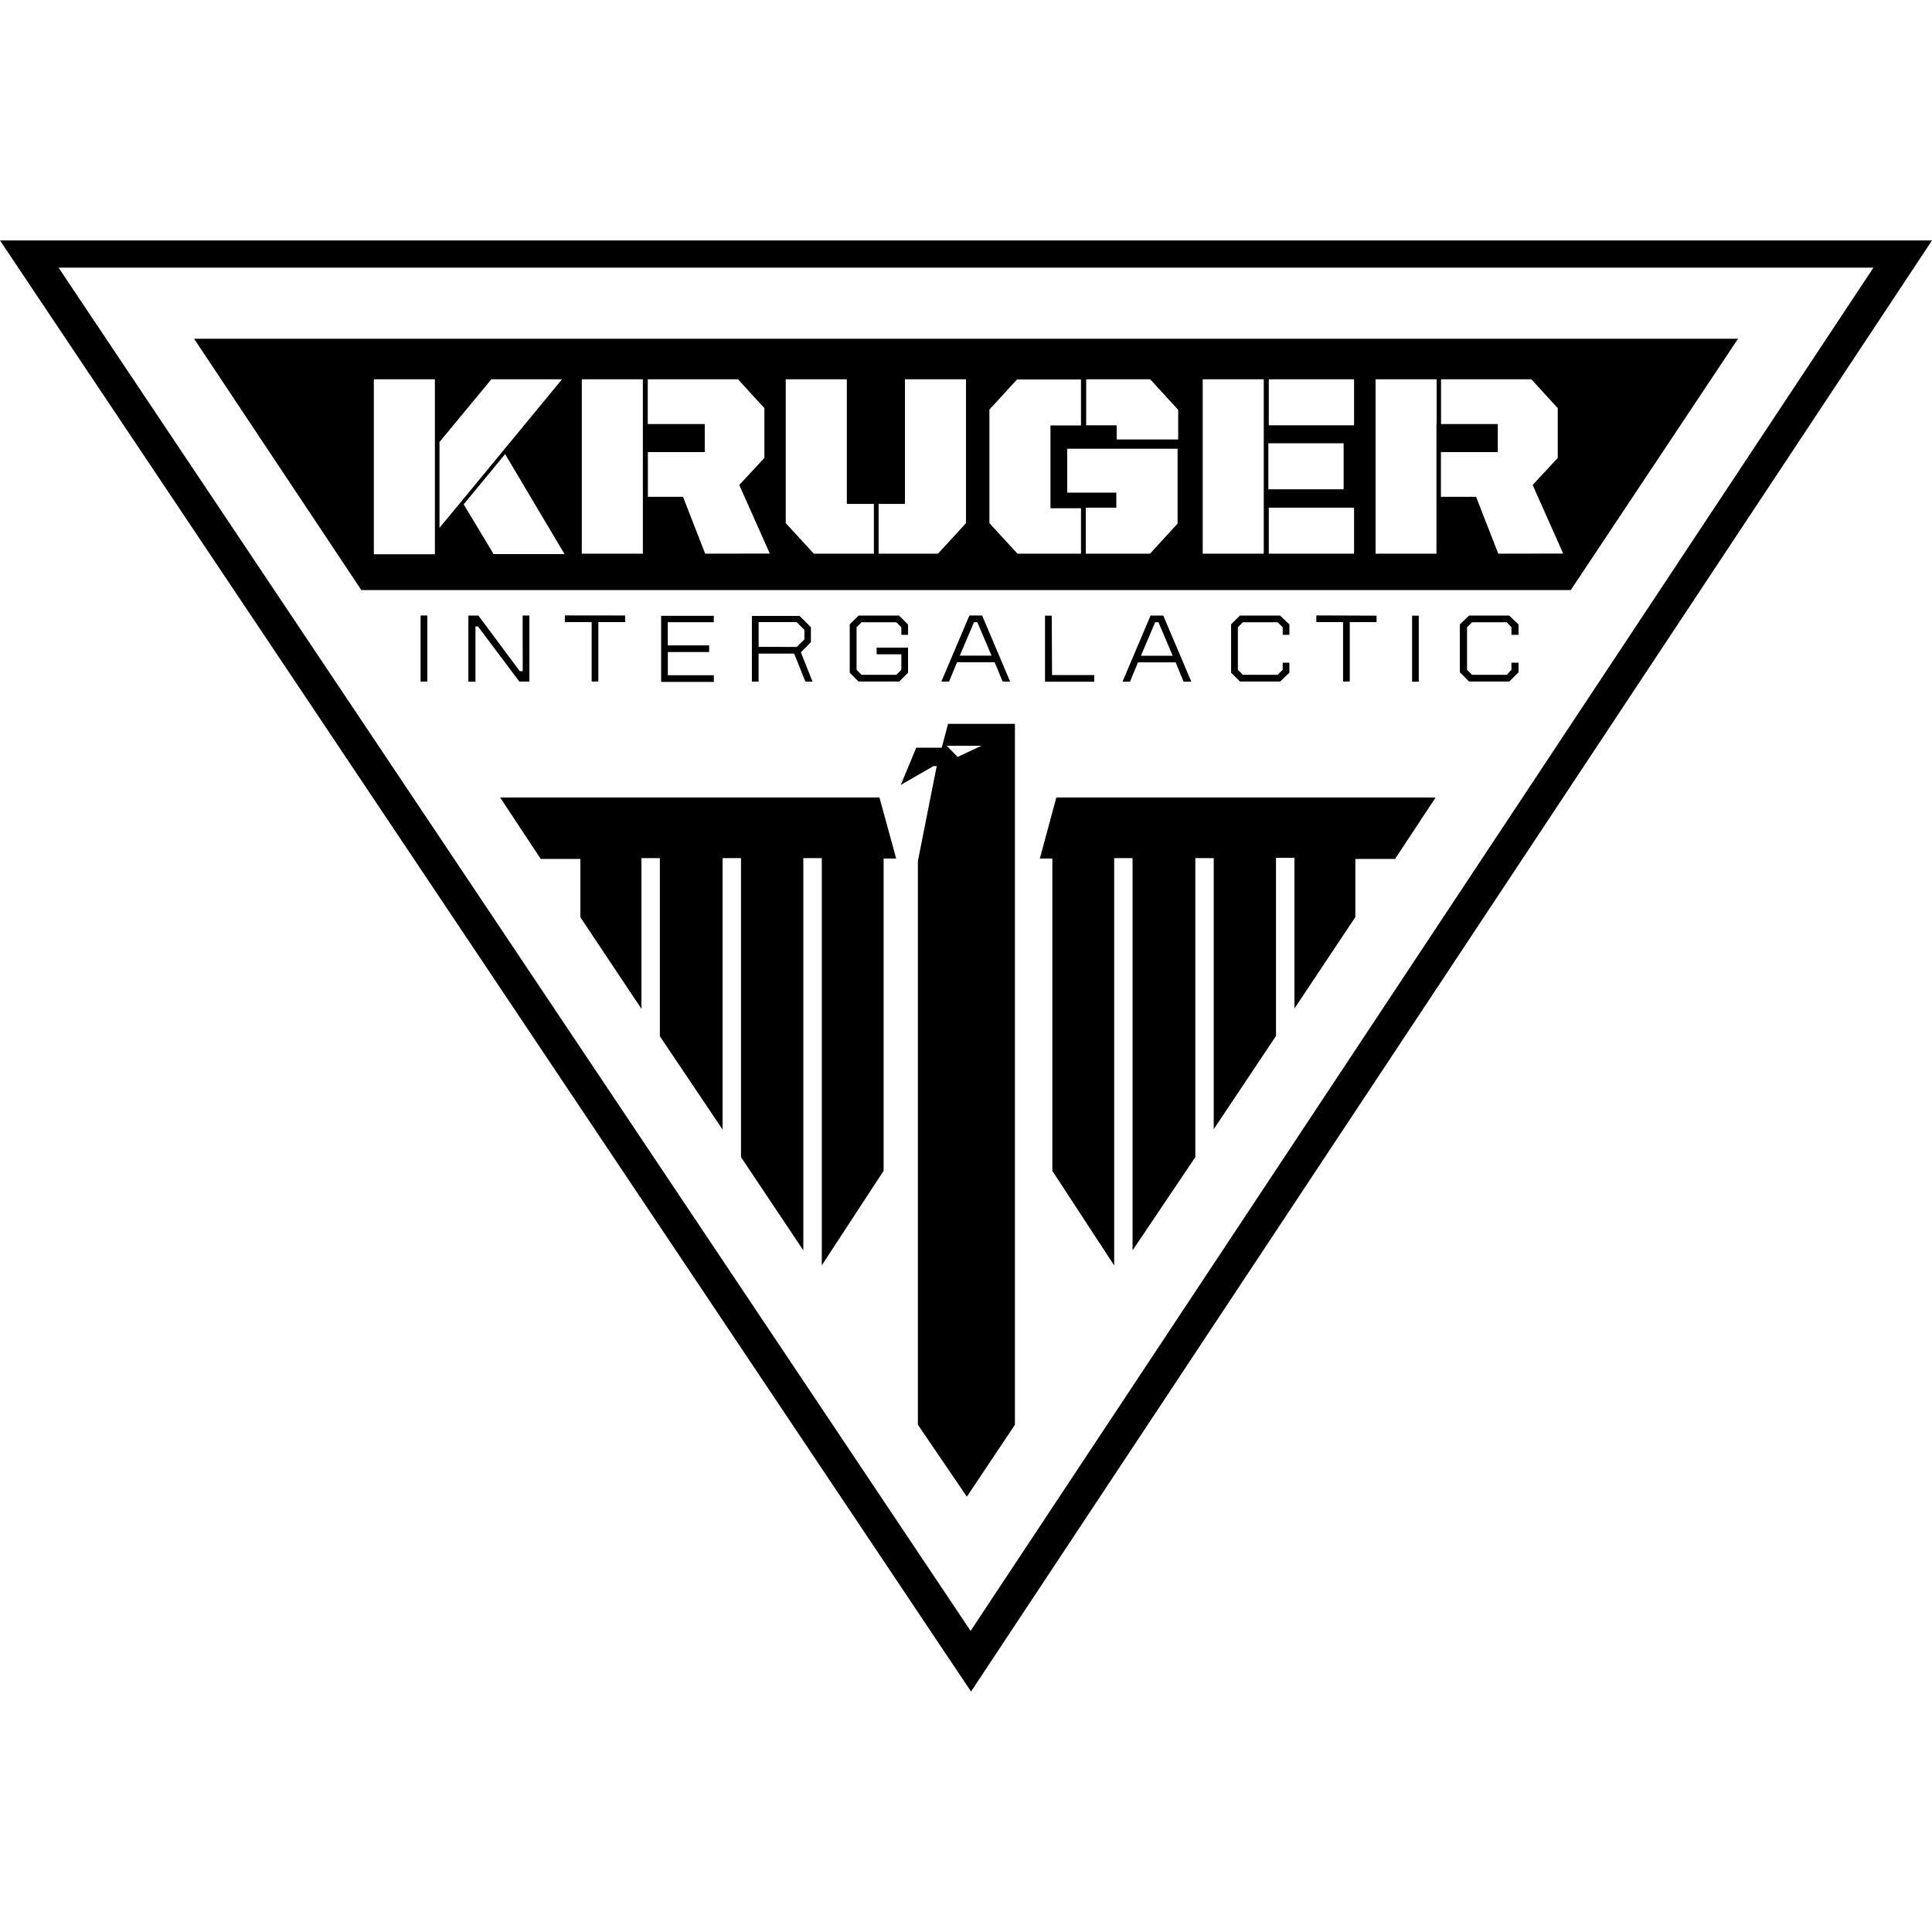
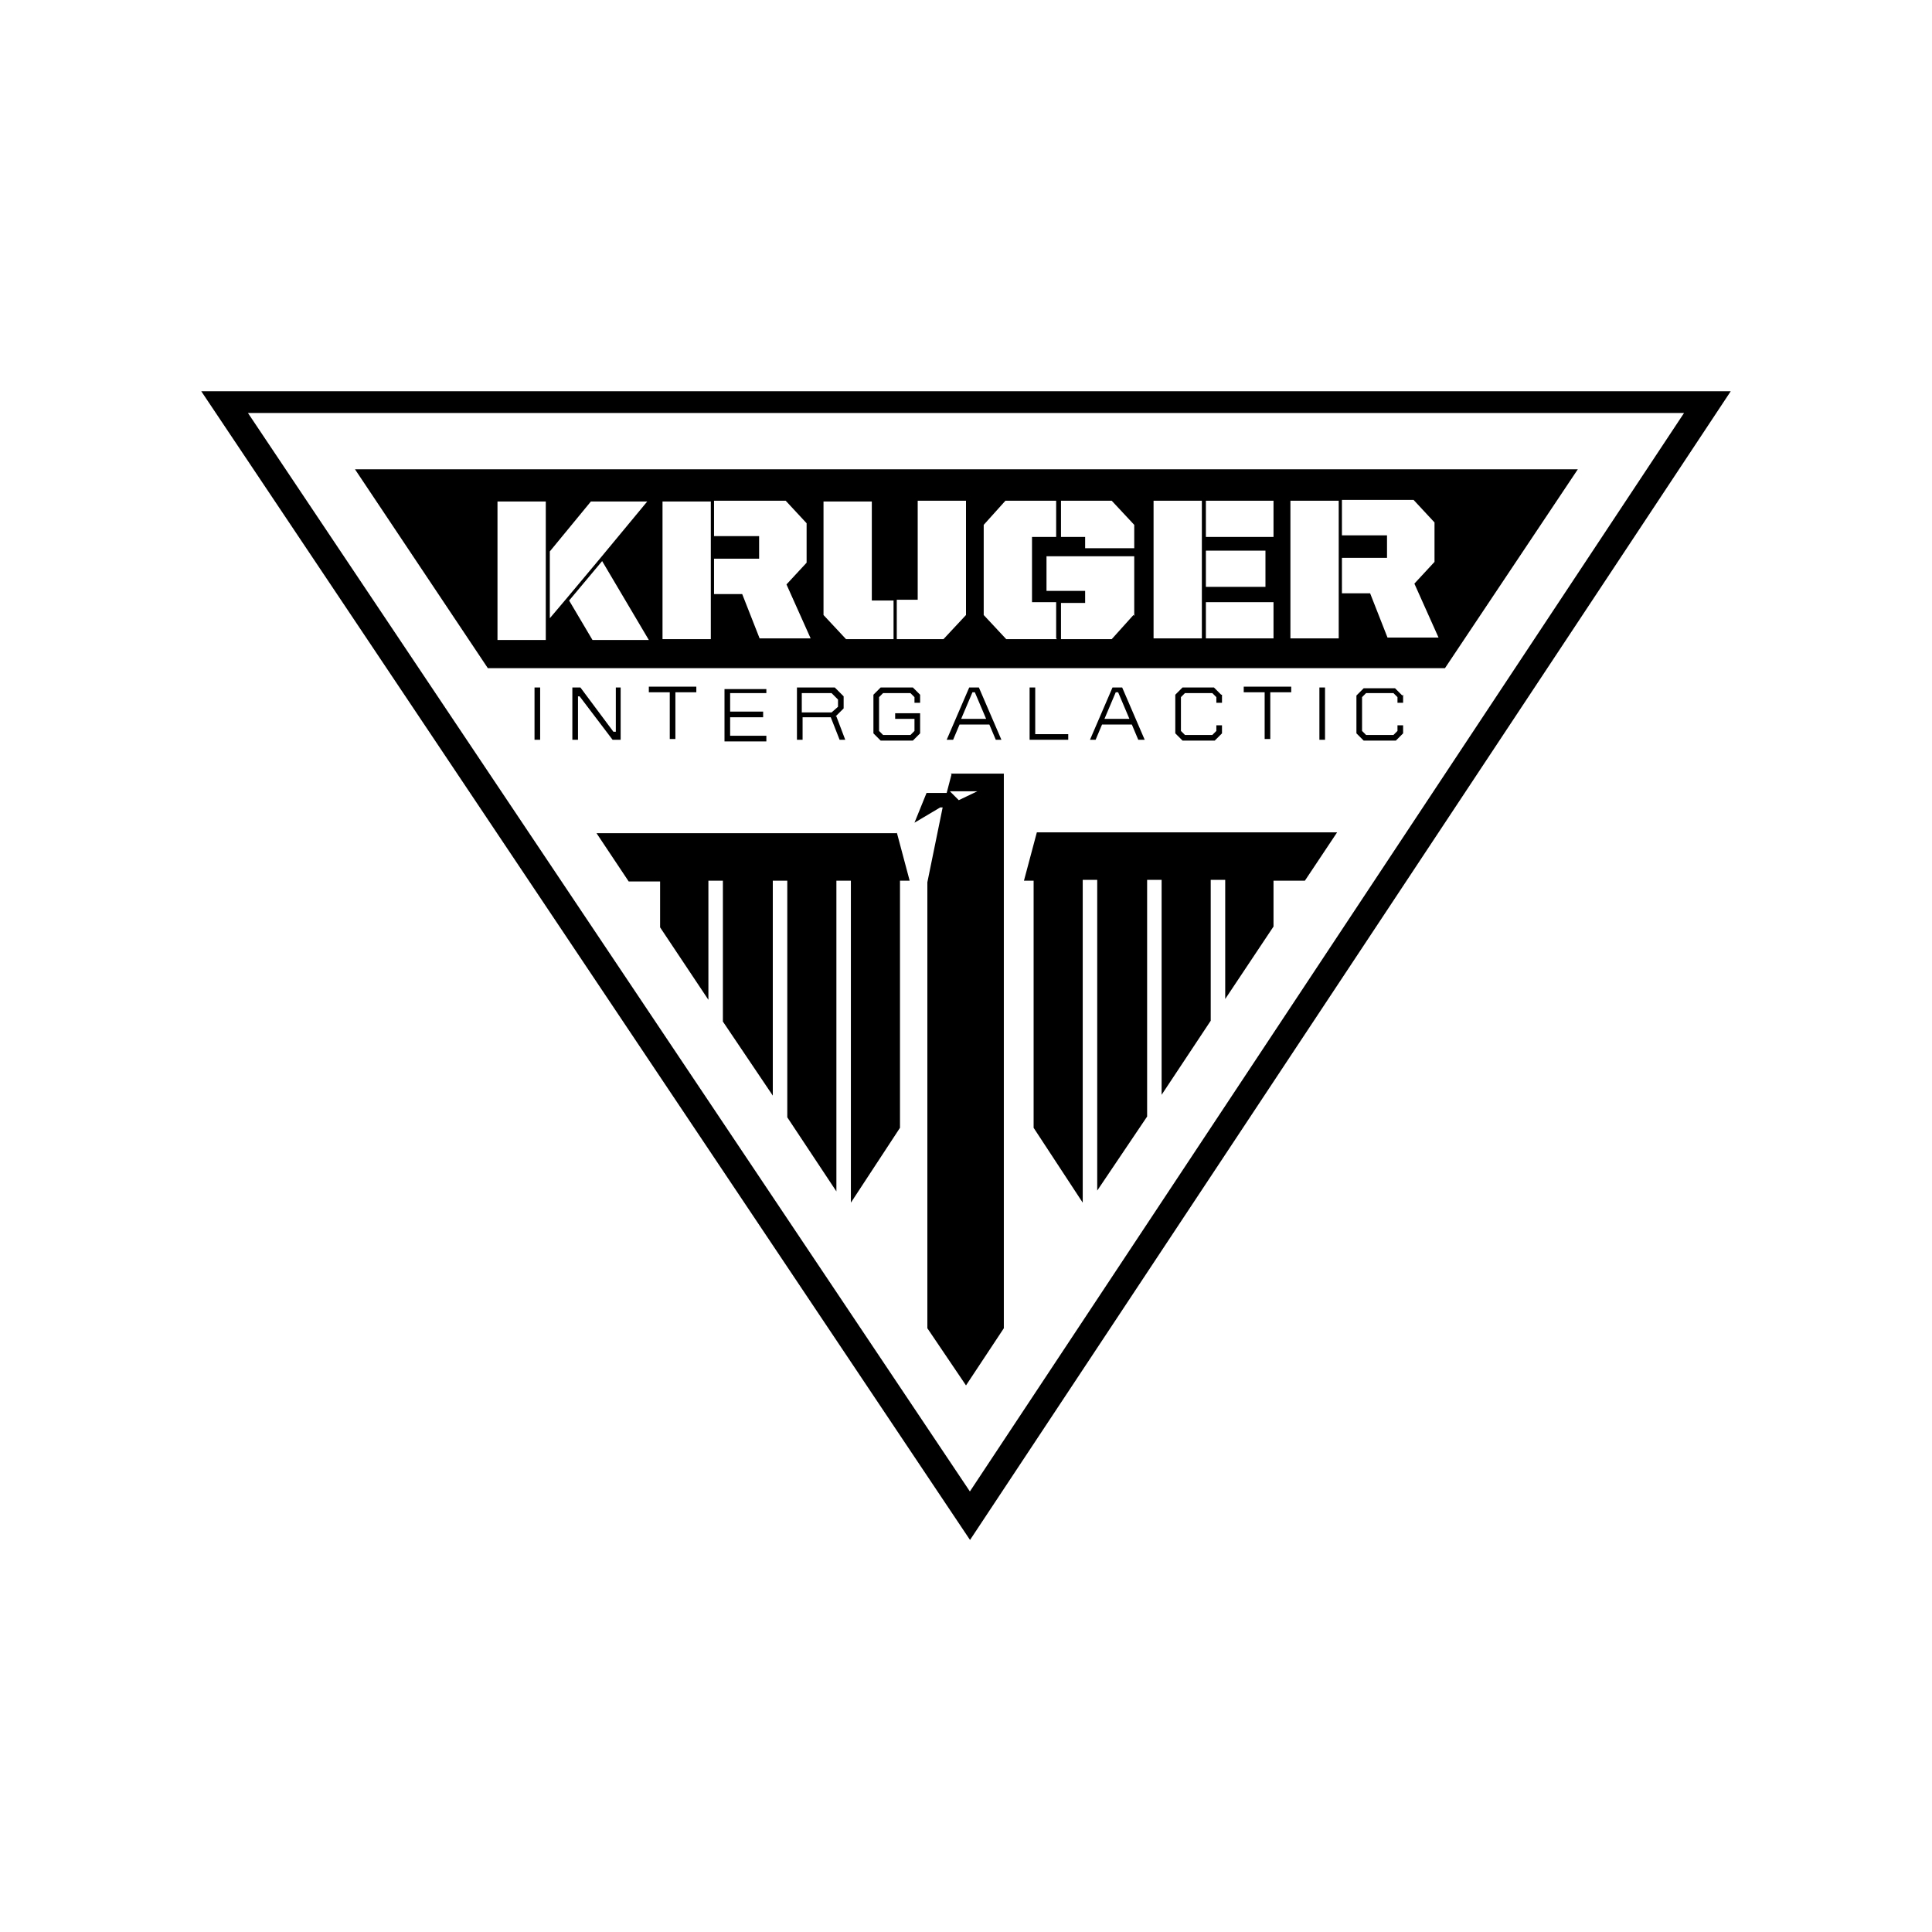
- <svg xmlns="http://www.w3.org/2000/svg" data-name="Layer 1" viewBox="0 0 50 50">
-   <path d="m24.535 18.734-.163.617h-.66l-.4.963.844-.487h.086l-.487 2.457v14.588l1.267 1.862 1.244-1.862V18.734zm.249.855L24.5 19.3h.9zm2.554 1.05h9.816l-1.05 1.59h-1.028v1.505L33.5 26.1v-3.9h-.477v4.61l-1.612 2.414v-7.016h-.476v7.738l-1.624 2.413V22.208h-.476v10.541l-1.6-2.446v-8.084h-.324zm-4.578 0 .433 1.58h-.325V30.3l-1.6 2.446V22.208h-.478v10.151l-1.613-2.413v-7.738H18.7v7.024l-1.623-2.414v-4.61H16.6v3.9l-1.58-2.37v-1.509h-1.026l-1.05-1.59z" />
-   <path d="m0 6.223 25.13 37.554L50 6.223zm25.119 35.985L1.515 6.926h46.97z" class="cls-1" />
-   <path d="m5.022 8.766 4.329 6.505h31.3l4.329-6.505zm6.233 2.078v3.5h-1.58V9.816h1.58zm.119 2.814v-2.219l1.342-1.623h1.829l-1.526 1.851-1.071 1.3-.574.693zm1.4.682L12 13.052l1.072-1.3 1.538 2.588zm3.863-3.366v3.355h-1.58V9.816h1.58zm1.613 3.355-.574-1.472h-.909V11.7h1.472v-.725h-1.475V9.816H19.1l.682.747v1.288l-.65.7.79 1.775zm4.372 0h-1.561l-.726-.79V9.816h1.581v3.225h.7v1.288zm2.378-.79-.725.79h-1.537v-1.288h.682V9.816H25zm2.976.79h-1.645l-.725-.79V10.6l.714-.779h1.656v1.19h-.79v2.143h.79v1.18zm2.5-.779-.714.779H28.1v-1.19h.79v-.39h-1.271v-1.136h2.857v1.937zm0-2.176H28.9v-.368h-.79v-1.19h1.656l.725.79v.768zm2.23 2.955h-1.58V9.816h1.58v4.513zm.119-2.857h1.948v1.19h-1.948zm2.218 2.857h-2.207v-1.19h2.207zm0-3.323h-2.207v-1.19h2.207zm2.132-.032v3.355H35.6V9.816h1.58v1.158zm1.6 3.355-.575-1.472h-.909V11.7h1.472v-.725h-1.469V9.816h2.338l.682.747v1.288l-.649.7.79 1.775zm-27.89 1.6h.174v1.71h-.174zm5.293 0v.171h-.693v1.537h-.173V16.1h-.693v-.173zm2.294.173h-1.19v.6h1.071v.173h-1.069v.6h1.19v.173H17.11v-1.71h1.364zm-4.946-.173h.174v1.71h-.259l-1.071-1.427h-.065v1.429h-.184v-1.71h.26l1.071 1.439h.076zm7.2.952.26-.26v-.389l-.292-.292h-1.235v1.7h.173v-.725h.92l.292.725h.184zm-1.093-.141v-.64h.985l.2.2v.249l-.2.194zm5.779-.811h-.324l-.726 1.71h.2l.206-.5h.974l.206.5h.194l-.725-1.71zm-.573 1.039.368-.866h.086l.368.866zm5.261-1.037h-.324l-.725 1.71h.194l.206-.5h.974l.206.5h.2l-.726-1.71zm-.573 1.039.368-.866h.086l.368.866zm-2.3.5h1.093v.173h-1.275v-1.71h.174zm9.318-1.537h.173v1.71h-.173zm-.92 0v.167h-.693v1.537h-.173V16.1h-.693v-.173zm-12.125.225v.271h-.173v-.195l-.13-.13h-.9l-.129.13v1.1l.129.13h.9l.13-.13v-.4h-.639v-.173h.812v.649l-.228.228h-1.053l-.228-.228v-1.252l.228-.227h1.049l.228.227zm15.8 0-.011.011h.011v.26h-.184v-.195l-.119-.13h-.9l-.13.13v1.1l.13.13h.9l.119-.13v-.184h.184v.259h-.011l-.228.228h-1.042l-.227-.228h-.011v-1.24h.011l-.011-.011.238-.227h1.039l.239.227zm-5.931 0v.271h-.173v-.195l-.13-.13h-.9l-.13.13v1.1l.13.13h.9l.13-.13v-.184h.173v.259l-.238.228h-1.042l-.228-.228v-1.251l.228-.227h1.039l.238.227z" class="cls-1" />
+ <svg xmlns="http://www.w3.org/2000/svg" viewBox="0 0 24 24">
+   <path d="m11.82 9.62-.06.23h-.25l-.15.37.32-.19h.03l-.19.93v5.54l.48.71.47-.71V9.61h-.66Zm.09.32-.11-.11h.34l-.23.11Zm.97.4h3.73l-.4.6h-.39v.57l-.6.9v-1.48h-.18v1.75l-.61.92v-2.67h-.18v2.94l-.62.92v-3.86h-.18v4.01l-.61-.93v-3.07h-.12l.16-.6Zm-1.74 0 .16.6h-.12v3.07l-.61.93v-4h-.18v3.86l-.61-.92v-2.94H9.6v2.67l-.62-.92v-1.75H8.8v1.48l-.6-.9v-.57h-.39l-.4-.6h3.73Z" />
+   <path d="m2.5 4.86 9.55 14.27L21.5 4.86h-19Zm9.55 13.67L3.08 5.13h17.84l-8.88 13.41Z" />
+   <path d="M4.41 5.83 6.06 8.3h11.89l1.65-2.47H4.41Zm2.37.79v1.33h-.6V6.23h.6v.39Zm.05 1.07v-.84l.51-.62h.7l-.58.7-.41.49-.22.26Zm.53.26-.29-.49.41-.49.58.98h-.7Zm1.47-1.28v1.27h-.6V6.23h.6v.44Zm.61 1.27-.22-.56h-.35v-.44h.56v-.28h-.56v-.44h.89l.26.28v.49l-.25.27.3.67h-.64Zm1.66 0h-.59l-.28-.3V6.23h.6v1.23h.27v.49Zm.9-.3-.28.3h-.58v-.49h.26V6.22h.6v1.41Zm1.13.3h-.63l-.28-.3V6.52l.27-.3h.63v.45h-.3v.81h.3v.45Zm.95-.3-.27.3h-.63v-.45h.3v-.15H13v-.43h1.09v.74Zm0-.83h-.6v-.14h-.3v-.45h.63l.28.3v.29Zm.85 1.12h-.6V6.22h.6v1.71Zm.05-1.09h.74v.45h-.74v-.45Zm.84 1.09h-.84v-.45h.84v.45Zm0-1.26h-.84v-.45h.84v.45Zm.81-.01v1.27h-.6V6.22h.6v.44Zm.61 1.27-.22-.56h-.35v-.44h.56v-.28h-.56v-.44h.89l.26.28v.49l-.25.27.3.67h-.64Zm-10.6.61h.07v.65h-.07v-.65Zm2.01 0v.06h-.26v.58h-.07V8.6h-.26v-.07h.59Zm.87.07h-.45v.23h.41v.07h-.41v.23h.45v.07H9v-.65h.52v.06Zm-1.88-.07h.07v.65h-.1l-.41-.54h-.02v.54h-.07v-.65h.1l.41.55h.03v-.55Zm2.74.36.1-.1v-.15l-.11-.11H9.9v.65h.07v-.28h.35l.11.28h.07l-.11-.29Zm-.42-.05v-.24h.37l.08.08v.09l-.08.07h-.37Zm2.2-.31h-.12l-.28.65h.08l.08-.19h.37l.08.19h.07l-.28-.65Zm-.22.39.14-.33h.03l.14.33h-.31Zm2-.39h-.12l-.28.65h.07l.08-.19h.37l.08.19h.08l-.28-.65Zm-.22.39.14-.33h.03l.14.33h-.31Zm-.87.19h.42v.07h-.48v-.65h.07v.58Zm3.54-.58h.07v.65h-.07v-.65Zm-.35 0v.06h-.26v.58h-.07V8.6h-.26v-.07h.59Zm-4.61.09v.1h-.07v-.07l-.05-.05h-.34l-.05.05v.42l.05.05h.34l.05-.05v-.15h-.24v-.07h.31v.25l-.09.09h-.4l-.09-.09v-.48l.09-.09h.4l.09.09Zm6 0v.1h-.07v-.07l-.05-.05h-.34l-.05.05v.42l.05.05h.34l.05-.05v-.07h.07v.1l-.09.09h-.4l-.09-.09v-.47l.09-.09h.39l.09.09Zm-2.25 0v.1h-.07v-.07l-.05-.05h-.34l-.05.05v.42l.05.05h.34l.05-.05v-.07h.07v.1l-.09.09h-.4l-.09-.09v-.48l.09-.09h.39l.09.09Z" />
</svg>
